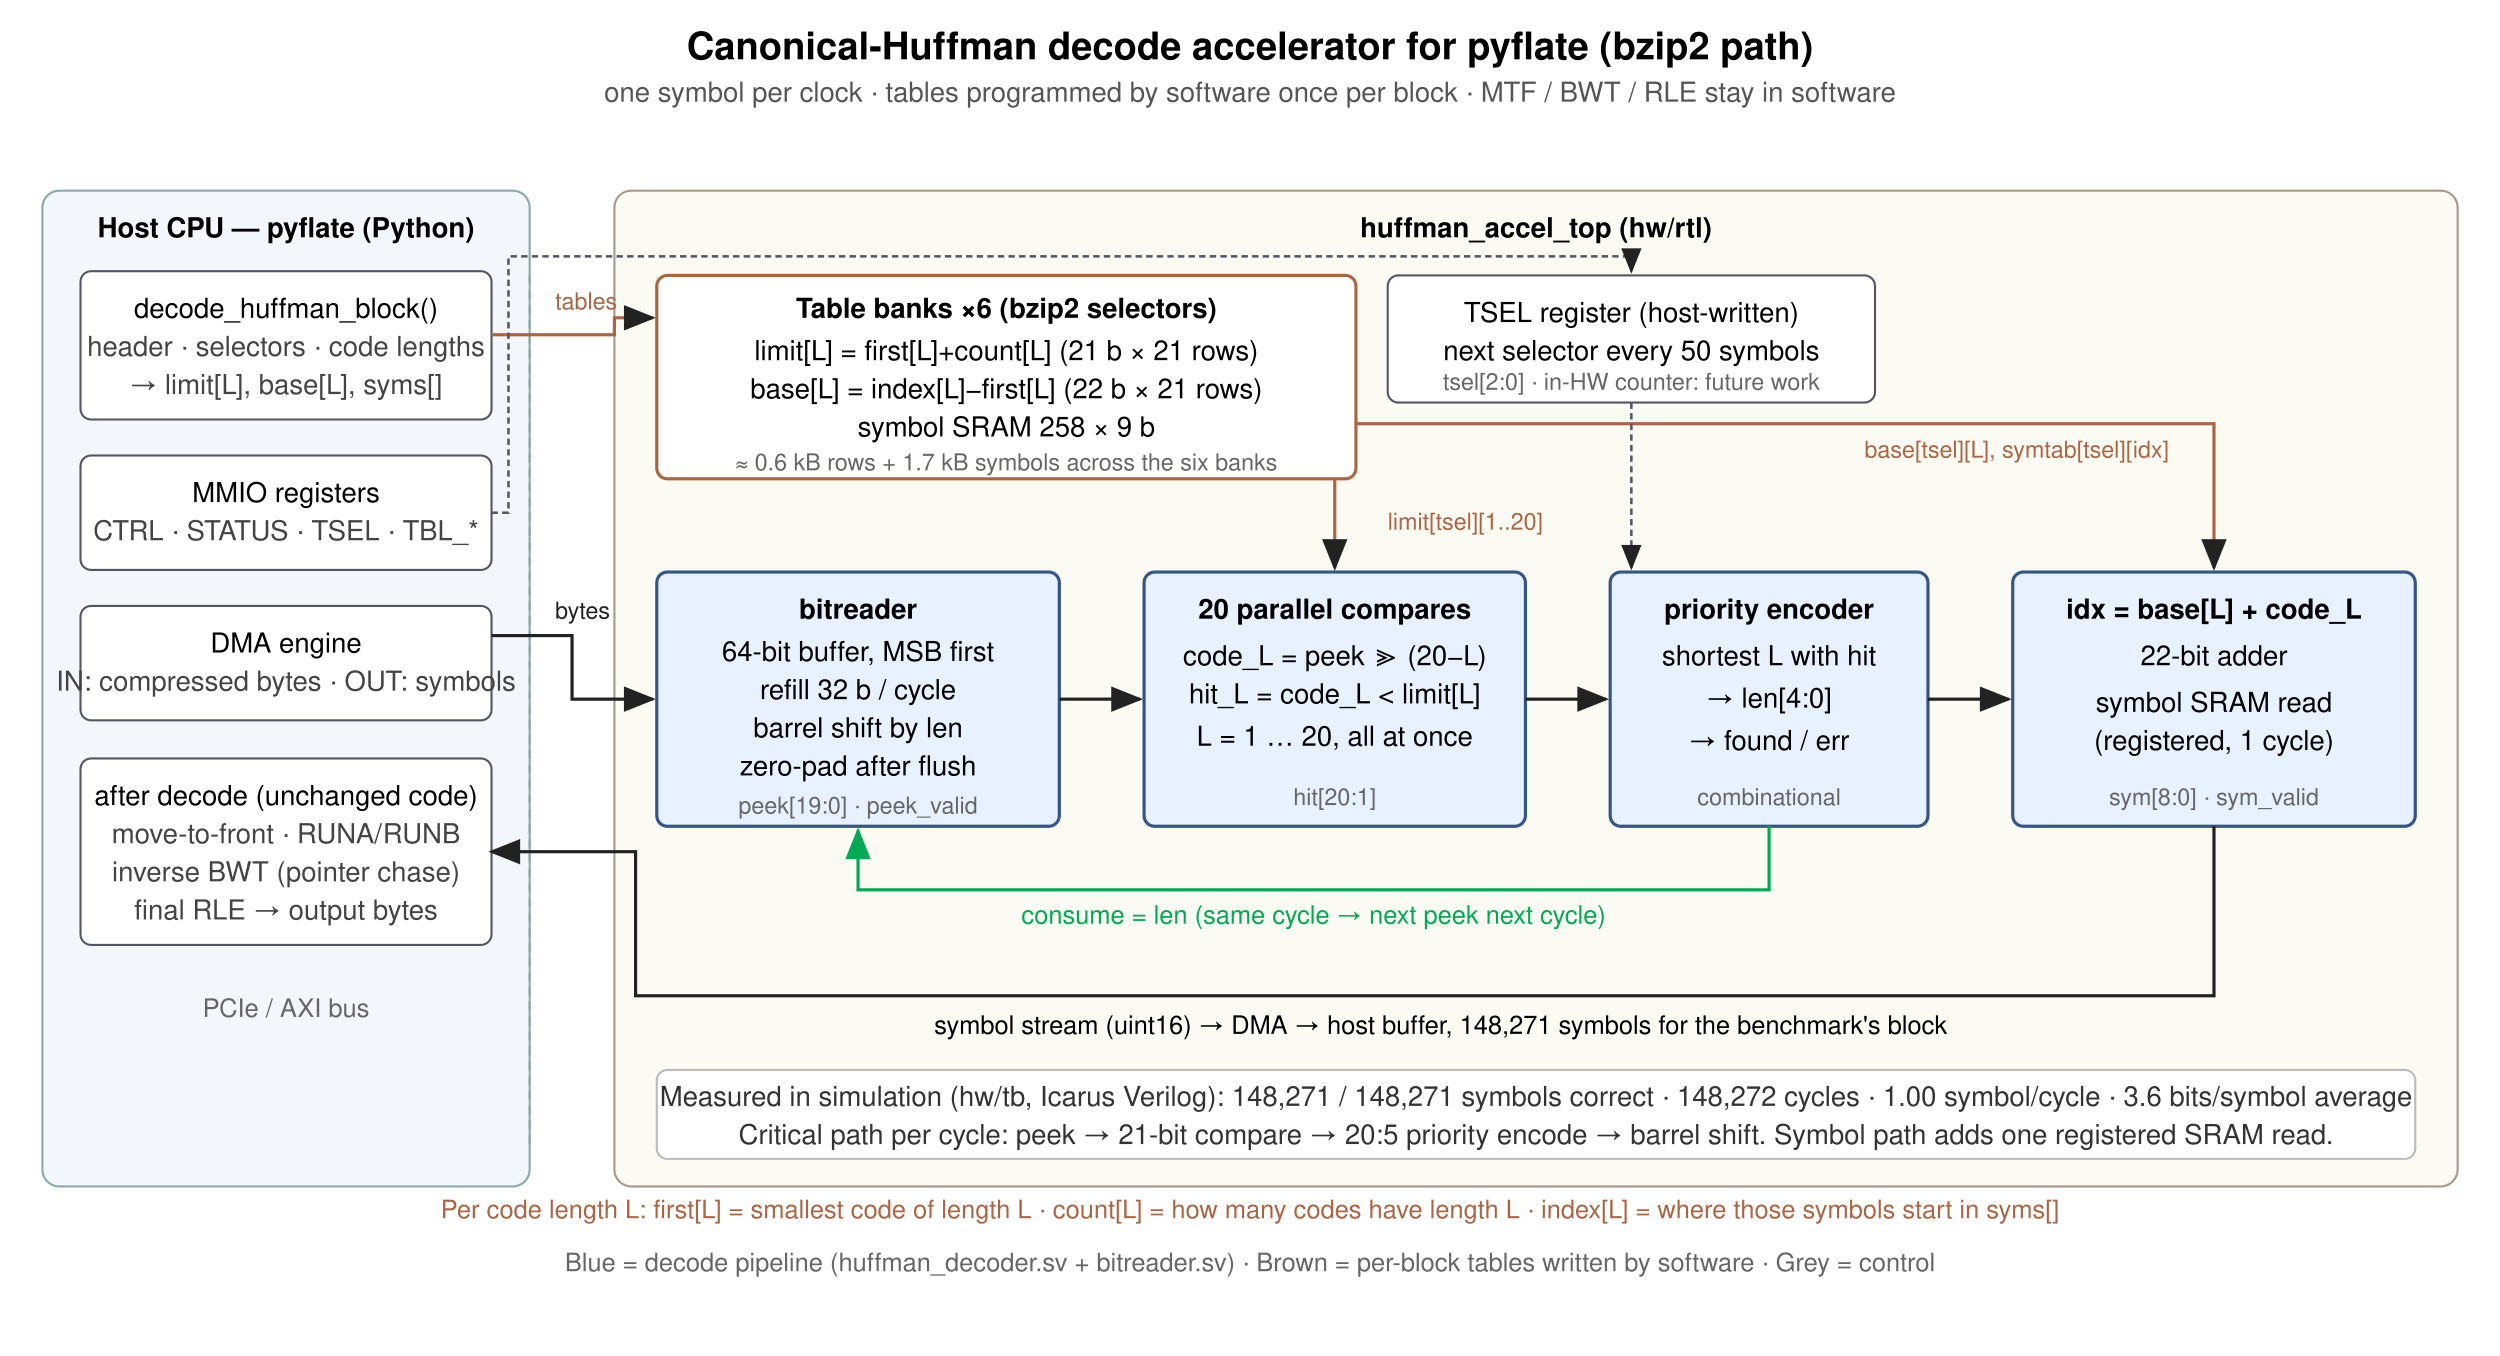
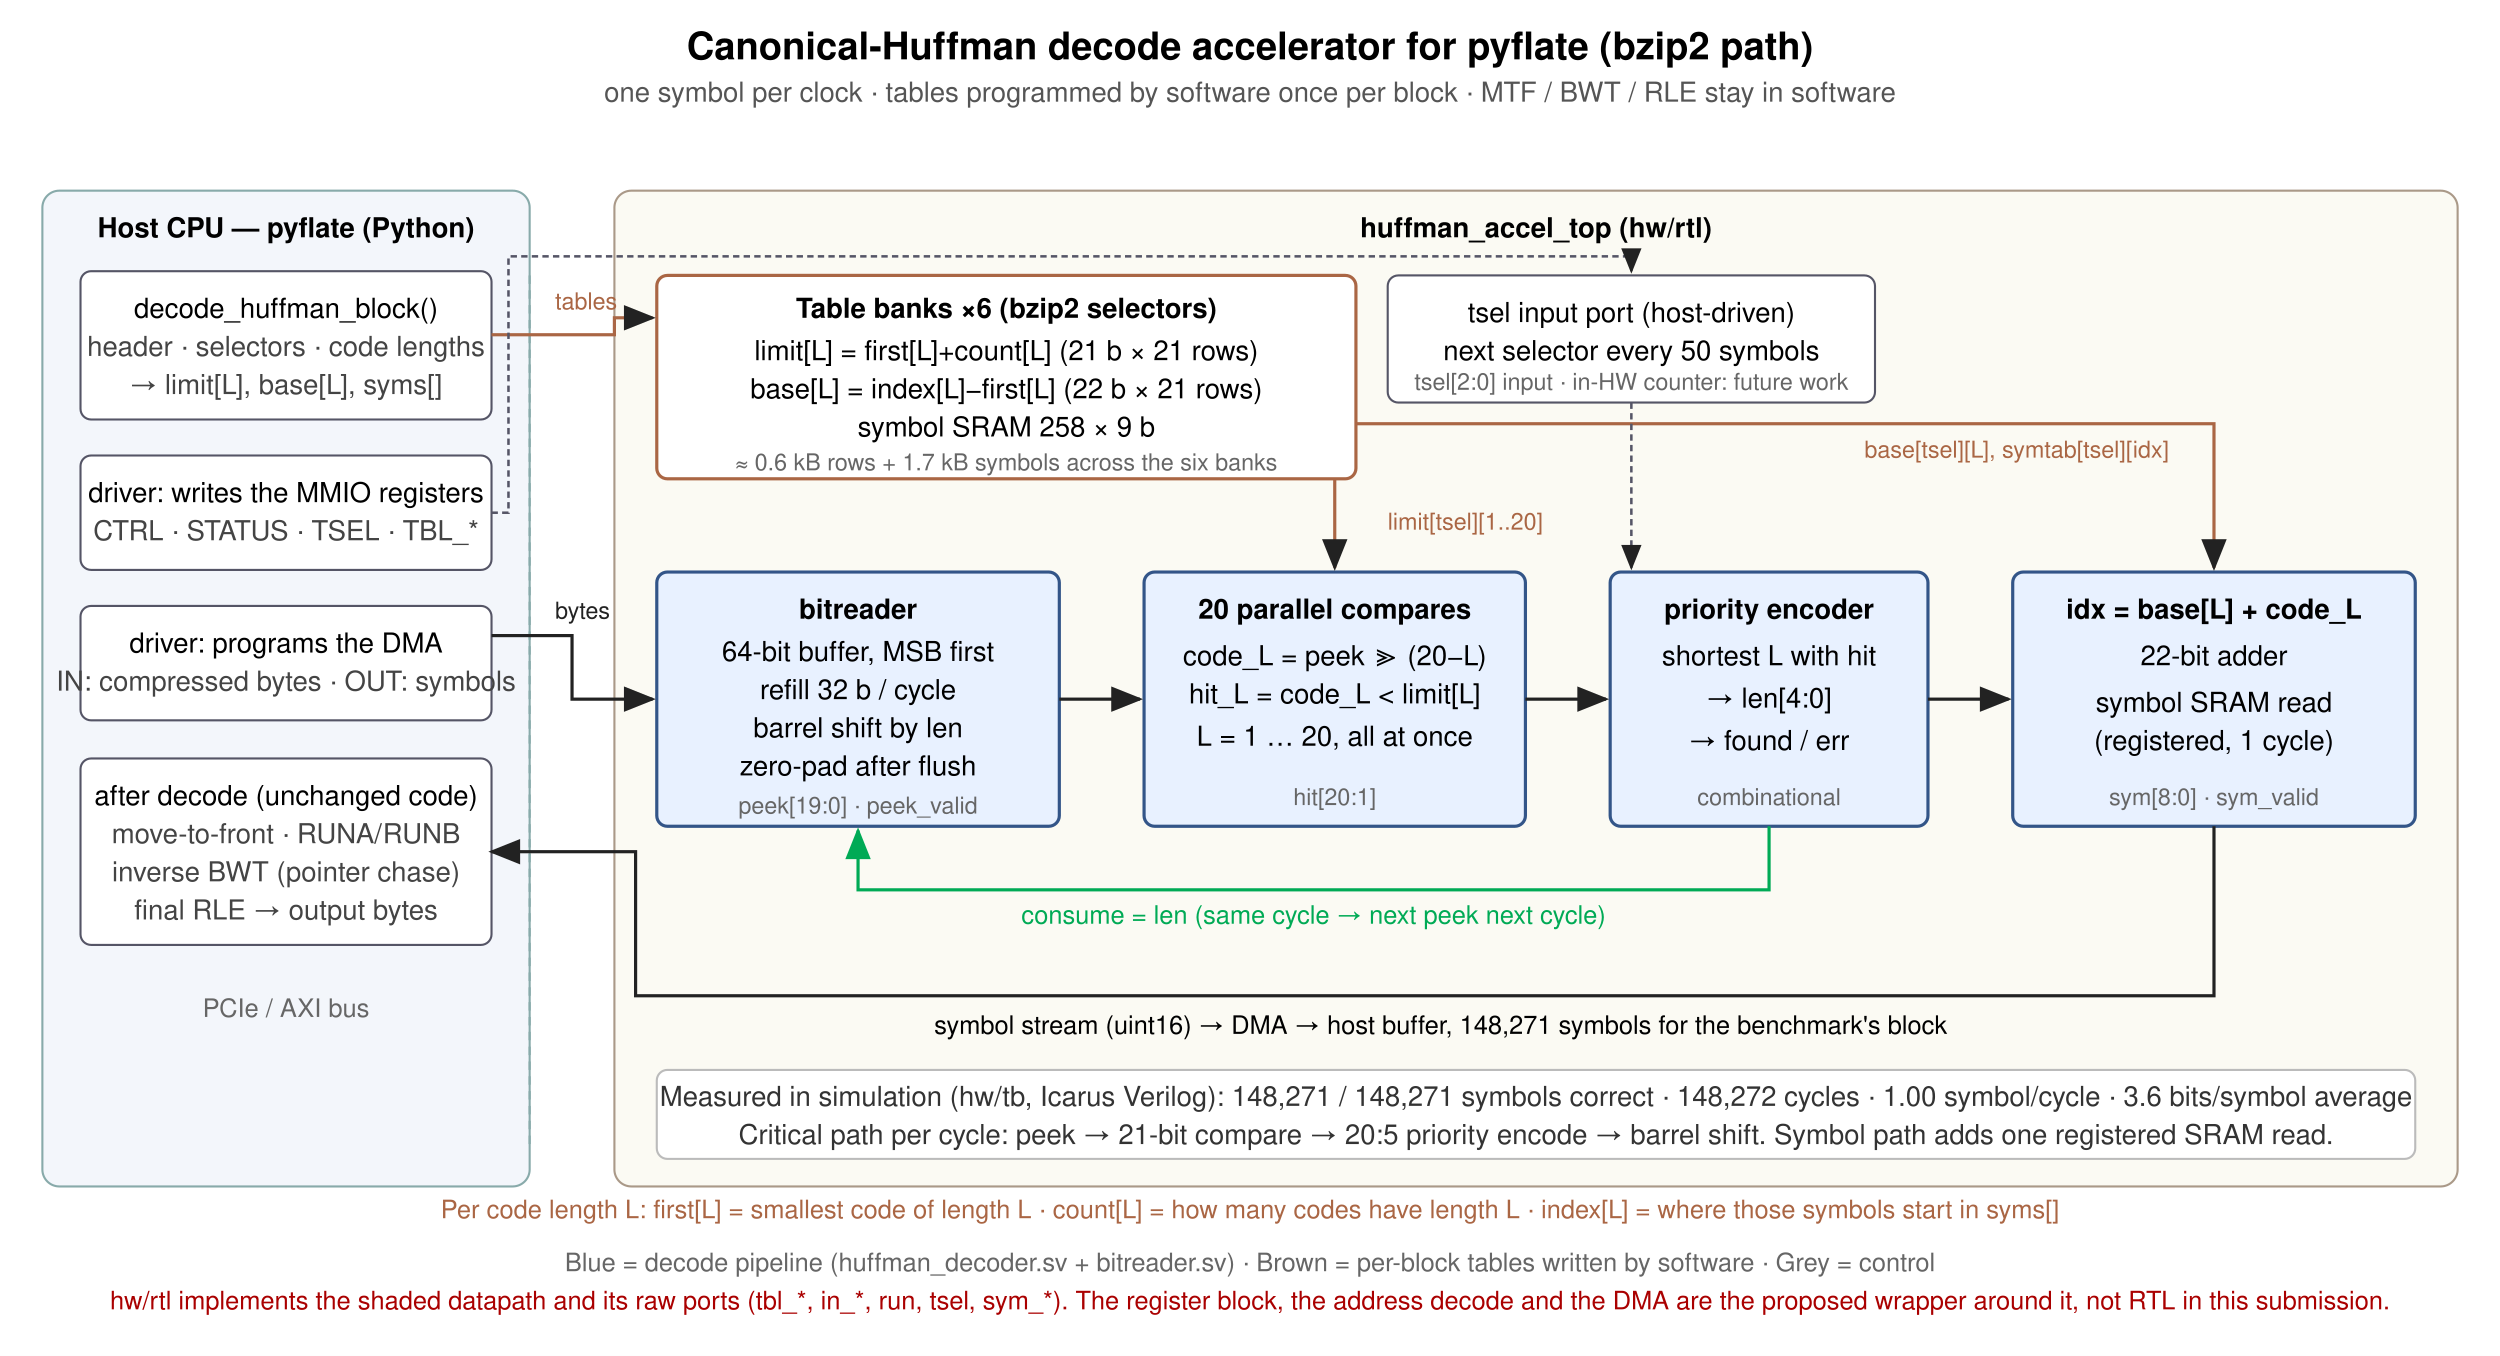
<svg xmlns="http://www.w3.org/2000/svg" viewBox="0 0 1180 640" font-family="Helvetica, Arial, sans-serif" font-size="13">
  <defs>
    <marker id="a" markerWidth="10" markerHeight="8" refX="9" refY="4" orient="auto">
      <path d="M0,0 L10,4 L0,8 z" fill="#222" />
    </marker>
    <marker id="b" markerWidth="10" markerHeight="8" refX="9" refY="4" orient="auto">
      <path d="M0,0 L10,4 L0,8 z" fill="#0a5" />
    </marker>
  </defs>
  <rect width="1180" height="640" fill="#fff" />
  <text x="590" y="28" text-anchor="middle" font-size="18" font-weight="bold">Canonical-Huffman decode accelerator for pyflate (bzip2 path)</text>
  <text x="590" y="48" text-anchor="middle" fill="#555">one symbol per clock  ·  tables programmed by software once per block  ·  MTF / BWT / RLE stay in software</text>
  <rect x="20" y="90" width="230" height="470" rx="8" fill="#f3f6fb" stroke="#8aa" />
  <text x="135" y="112" text-anchor="middle" font-weight="bold">Host CPU  —  pyflate (Python)</text>
  <rect x="38" y="128" width="194" height="70" rx="5" fill="#fff" stroke="#556" />
  <text x="135" y="150" text-anchor="middle">decode_huffman_block()</text>
  <text x="135" y="168" text-anchor="middle" fill="#444">header · selectors · code lengths</text>
  <text x="135" y="186" text-anchor="middle" fill="#444">→ limit[L], base[L], syms[]</text>
  <rect x="38" y="215" width="194" height="54" rx="5" fill="#fff" stroke="#556" />
-   <text x="135" y="237" text-anchor="middle">MMIO registers</text>
+   <text x="135" y="237" text-anchor="middle">driver: writes the MMIO registers</text>
  <text x="135" y="255" text-anchor="middle" fill="#444">CTRL · STATUS · TSEL · TBL_*</text>
  <rect x="38" y="286" width="194" height="54" rx="5" fill="#fff" stroke="#556" />
-   <text x="135" y="308" text-anchor="middle">DMA engine</text>
+   <text x="135" y="308" text-anchor="middle">driver: programs the DMA</text>
  <text x="135" y="326" text-anchor="middle" fill="#444">IN: compressed bytes · OUT: symbols</text>
  <rect x="38" y="358" width="194" height="88" rx="5" fill="#fff" stroke="#556" />
  <text x="135" y="380" text-anchor="middle">after decode (unchanged code)</text>
  <text x="135" y="398" text-anchor="middle" fill="#444">move-to-front · RUNA/RUNB</text>
  <text x="135" y="416" text-anchor="middle" fill="#444">inverse BWT (pointer chase)</text>
  <text x="135" y="434" text-anchor="middle" fill="#444">final RLE → output bytes</text>
  <text x="135" y="480" text-anchor="middle" fill="#666" font-size="12">PCIe / AXI bus</text>
  <line x1="250" y1="130" x2="250" y2="540" stroke="#8aa" stroke-dasharray="4 3" />
  <rect x="290" y="90" width="870" height="470" rx="8" fill="#fbfaf3" stroke="#a98" />
  <text x="725" y="112" text-anchor="middle" font-weight="bold">huffman_accel_top  (hw/rtl)</text>
  <rect x="310" y="130" width="330" height="96" rx="5" fill="#fff" stroke="#a64" stroke-width="1.5" />
  <text x="475" y="150" text-anchor="middle" font-weight="bold">Table banks ×6  (bzip2 selectors)</text>
  <text x="475" y="170" text-anchor="middle">limit[L] = first[L]+count[L]   (21 b × 21 rows)</text>
  <text x="475" y="188" text-anchor="middle">base[L]  = index[L]−first[L]   (22 b × 21 rows)</text>
  <text x="475" y="206" text-anchor="middle">symbol SRAM  258 × 9 b</text>
  <text x="475" y="222" text-anchor="middle" fill="#666" font-size="11">≈ 0.6 kB rows + 1.7 kB symbols across the six banks</text>
  <rect x="655" y="130" width="230" height="60" rx="5" fill="#fff" stroke="#556" />
-   <text x="770" y="152" text-anchor="middle">TSEL register (host-written)</text>
+   <text x="770" y="152" text-anchor="middle">tsel input port (host-driven)</text>
  <text x="770" y="170" text-anchor="middle">next selector every 50 symbols</text>
-   <text x="770" y="184" text-anchor="middle" fill="#666" font-size="11">tsel[2:0] · in-HW counter: future work</text>
+   <text x="770" y="184" text-anchor="middle" fill="#666" font-size="11">tsel[2:0] input · in-HW counter: future work</text>
  <rect x="310" y="270" width="190" height="120" rx="5" fill="#e8f1ff" stroke="#358" stroke-width="1.5" />
  <text x="405" y="292" text-anchor="middle" font-weight="bold">bitreader</text>
  <text x="405" y="312" text-anchor="middle">64-bit buffer, MSB first</text>
  <text x="405" y="330" text-anchor="middle">refill 32 b / cycle</text>
  <text x="405" y="348" text-anchor="middle">barrel shift by len</text>
  <text x="405" y="366" text-anchor="middle">zero-pad after flush</text>
  <text x="405" y="384" text-anchor="middle" fill="#666" font-size="11">peek[19:0]  ·  peek_valid</text>
  <rect x="540" y="270" width="180" height="120" rx="5" fill="#e8f1ff" stroke="#358" stroke-width="1.5" />
  <text x="630" y="292" text-anchor="middle" font-weight="bold">20 parallel compares</text>
  <text x="630" y="314" text-anchor="middle">code_L = peek ≫ (20−L)</text>
  <text x="630" y="332" text-anchor="middle">hit_L = code_L &lt; limit[L]</text>
  <text x="630" y="352" text-anchor="middle">L = 1 … 20, all at once</text>
  <text x="630" y="380" text-anchor="middle" fill="#666" font-size="11">hit[20:1]</text>
  <rect x="760" y="270" width="150" height="120" rx="5" fill="#e8f1ff" stroke="#358" stroke-width="1.5" />
  <text x="835" y="292" text-anchor="middle" font-weight="bold">priority encoder</text>
  <text x="835" y="314" text-anchor="middle">shortest L with hit</text>
  <text x="835" y="334" text-anchor="middle">→ len[4:0]</text>
  <text x="835" y="354" text-anchor="middle">→ found / err</text>
  <text x="835" y="380" text-anchor="middle" fill="#666" font-size="11">combinational</text>
  <rect x="950" y="270" width="190" height="120" rx="5" fill="#e8f1ff" stroke="#358" stroke-width="1.5" />
  <text x="1045" y="292" text-anchor="middle" font-weight="bold">idx = base[L] + code_L</text>
  <text x="1045" y="314" text-anchor="middle">22-bit adder</text>
  <text x="1045" y="336" text-anchor="middle">symbol SRAM read</text>
  <text x="1045" y="354" text-anchor="middle">(registered, 1 cycle)</text>
  <text x="1045" y="380" text-anchor="middle" fill="#666" font-size="11">sym[8:0]  ·  sym_valid</text>
  <line x1="500" y1="330" x2="538" y2="330" stroke="#222" stroke-width="1.5" marker-end="url(#a)" />
  <line x1="720" y1="330" x2="758" y2="330" stroke="#222" stroke-width="1.5" marker-end="url(#a)" />
  <line x1="910" y1="330" x2="948" y2="330" stroke="#222" stroke-width="1.5" marker-end="url(#a)" />
  <path d="M835,390 L835,420 L405,420 L405,392" fill="none" stroke="#0a5" stroke-width="1.5" marker-end="url(#b)" />
  <text x="620" y="436" text-anchor="middle" fill="#0a5" font-size="12">consume = len  (same cycle → next peek next cycle)</text>
  <line x1="630" y1="226" x2="630" y2="268" stroke="#a64" stroke-width="1.5" marker-end="url(#a)" />
  <text x="655" y="250" fill="#a64" font-size="11">limit[tsel][1..20]</text>
  <path d="M640,200 L1045,200 L1045,268" fill="none" stroke="#a64" stroke-width="1.5" marker-end="url(#a)" />
  <text x="880" y="216" fill="#a64" font-size="11">base[tsel][L], symtab[tsel][idx]</text>
  <line x1="770" y1="190" x2="770" y2="268" stroke="#556" stroke-width="1.2" stroke-dasharray="3 2" marker-end="url(#a)" />
  <path d="M232,158 L290,158 L290,150 L308,150" fill="none" stroke="#a64" stroke-width="1.5" marker-end="url(#a)" />
  <text x="262" y="146" fill="#a64" font-size="11">tables</text>
  <path d="M232,242 L240,242 L240,121 L770,121 L770,128" fill="none" stroke="#556" stroke-width="1.2" stroke-dasharray="3 2" marker-end="url(#a)" />
  <path d="M232,300 L270,300 L270,330 L308,330" fill="none" stroke="#222" stroke-width="1.5" marker-end="url(#a)" />
  <text x="262" y="292" fill="#222" font-size="11">bytes</text>
  <path d="M1045,390 L1045,470 L300,470 L300,402 L232,402" fill="none" stroke="#222" stroke-width="1.5" marker-end="url(#a)" />
  <text x="680" y="488" text-anchor="middle" font-size="12">symbol stream (uint16) → DMA → host buffer, 148,271 symbols for the benchmark's block</text>
  <rect x="310" y="505" width="830" height="42" rx="5" fill="#fff" stroke="#bbb" />
  <text x="725" y="522" text-anchor="middle" fill="#333">Measured in simulation (hw/tb, Icarus Verilog): 148,271 / 148,271 symbols correct · 148,272 cycles · 1.00 symbol/cycle · 3.6 bits/symbol average</text>
  <text x="725" y="540" text-anchor="middle" fill="#333">Critical path per cycle: peek → 21-bit compare → 20:5 priority encode → barrel shift.   Symbol path adds one registered SRAM read.</text>
  <text x="590" y="575" text-anchor="middle" fill="#a64" font-size="12">Per code length L: first[L] = smallest code of length L · count[L] = how many codes have length L · index[L] = where those symbols start in syms[]</text>
+   <text x="590" y="618" text-anchor="middle" fill="#a00" font-size="12">hw/rtl implements the shaded datapath and its raw ports (tbl_*, in_*, run, tsel, sym_*). The register block, the address decode and the DMA are the proposed wrapper around it, not RTL in this submission.</text>
  <text x="590" y="600" text-anchor="middle" fill="#666" font-size="12">Blue = decode pipeline (huffman_decoder.sv + bitreader.sv) · Brown = per-block tables written by software · Grey = control</text>
</svg>
